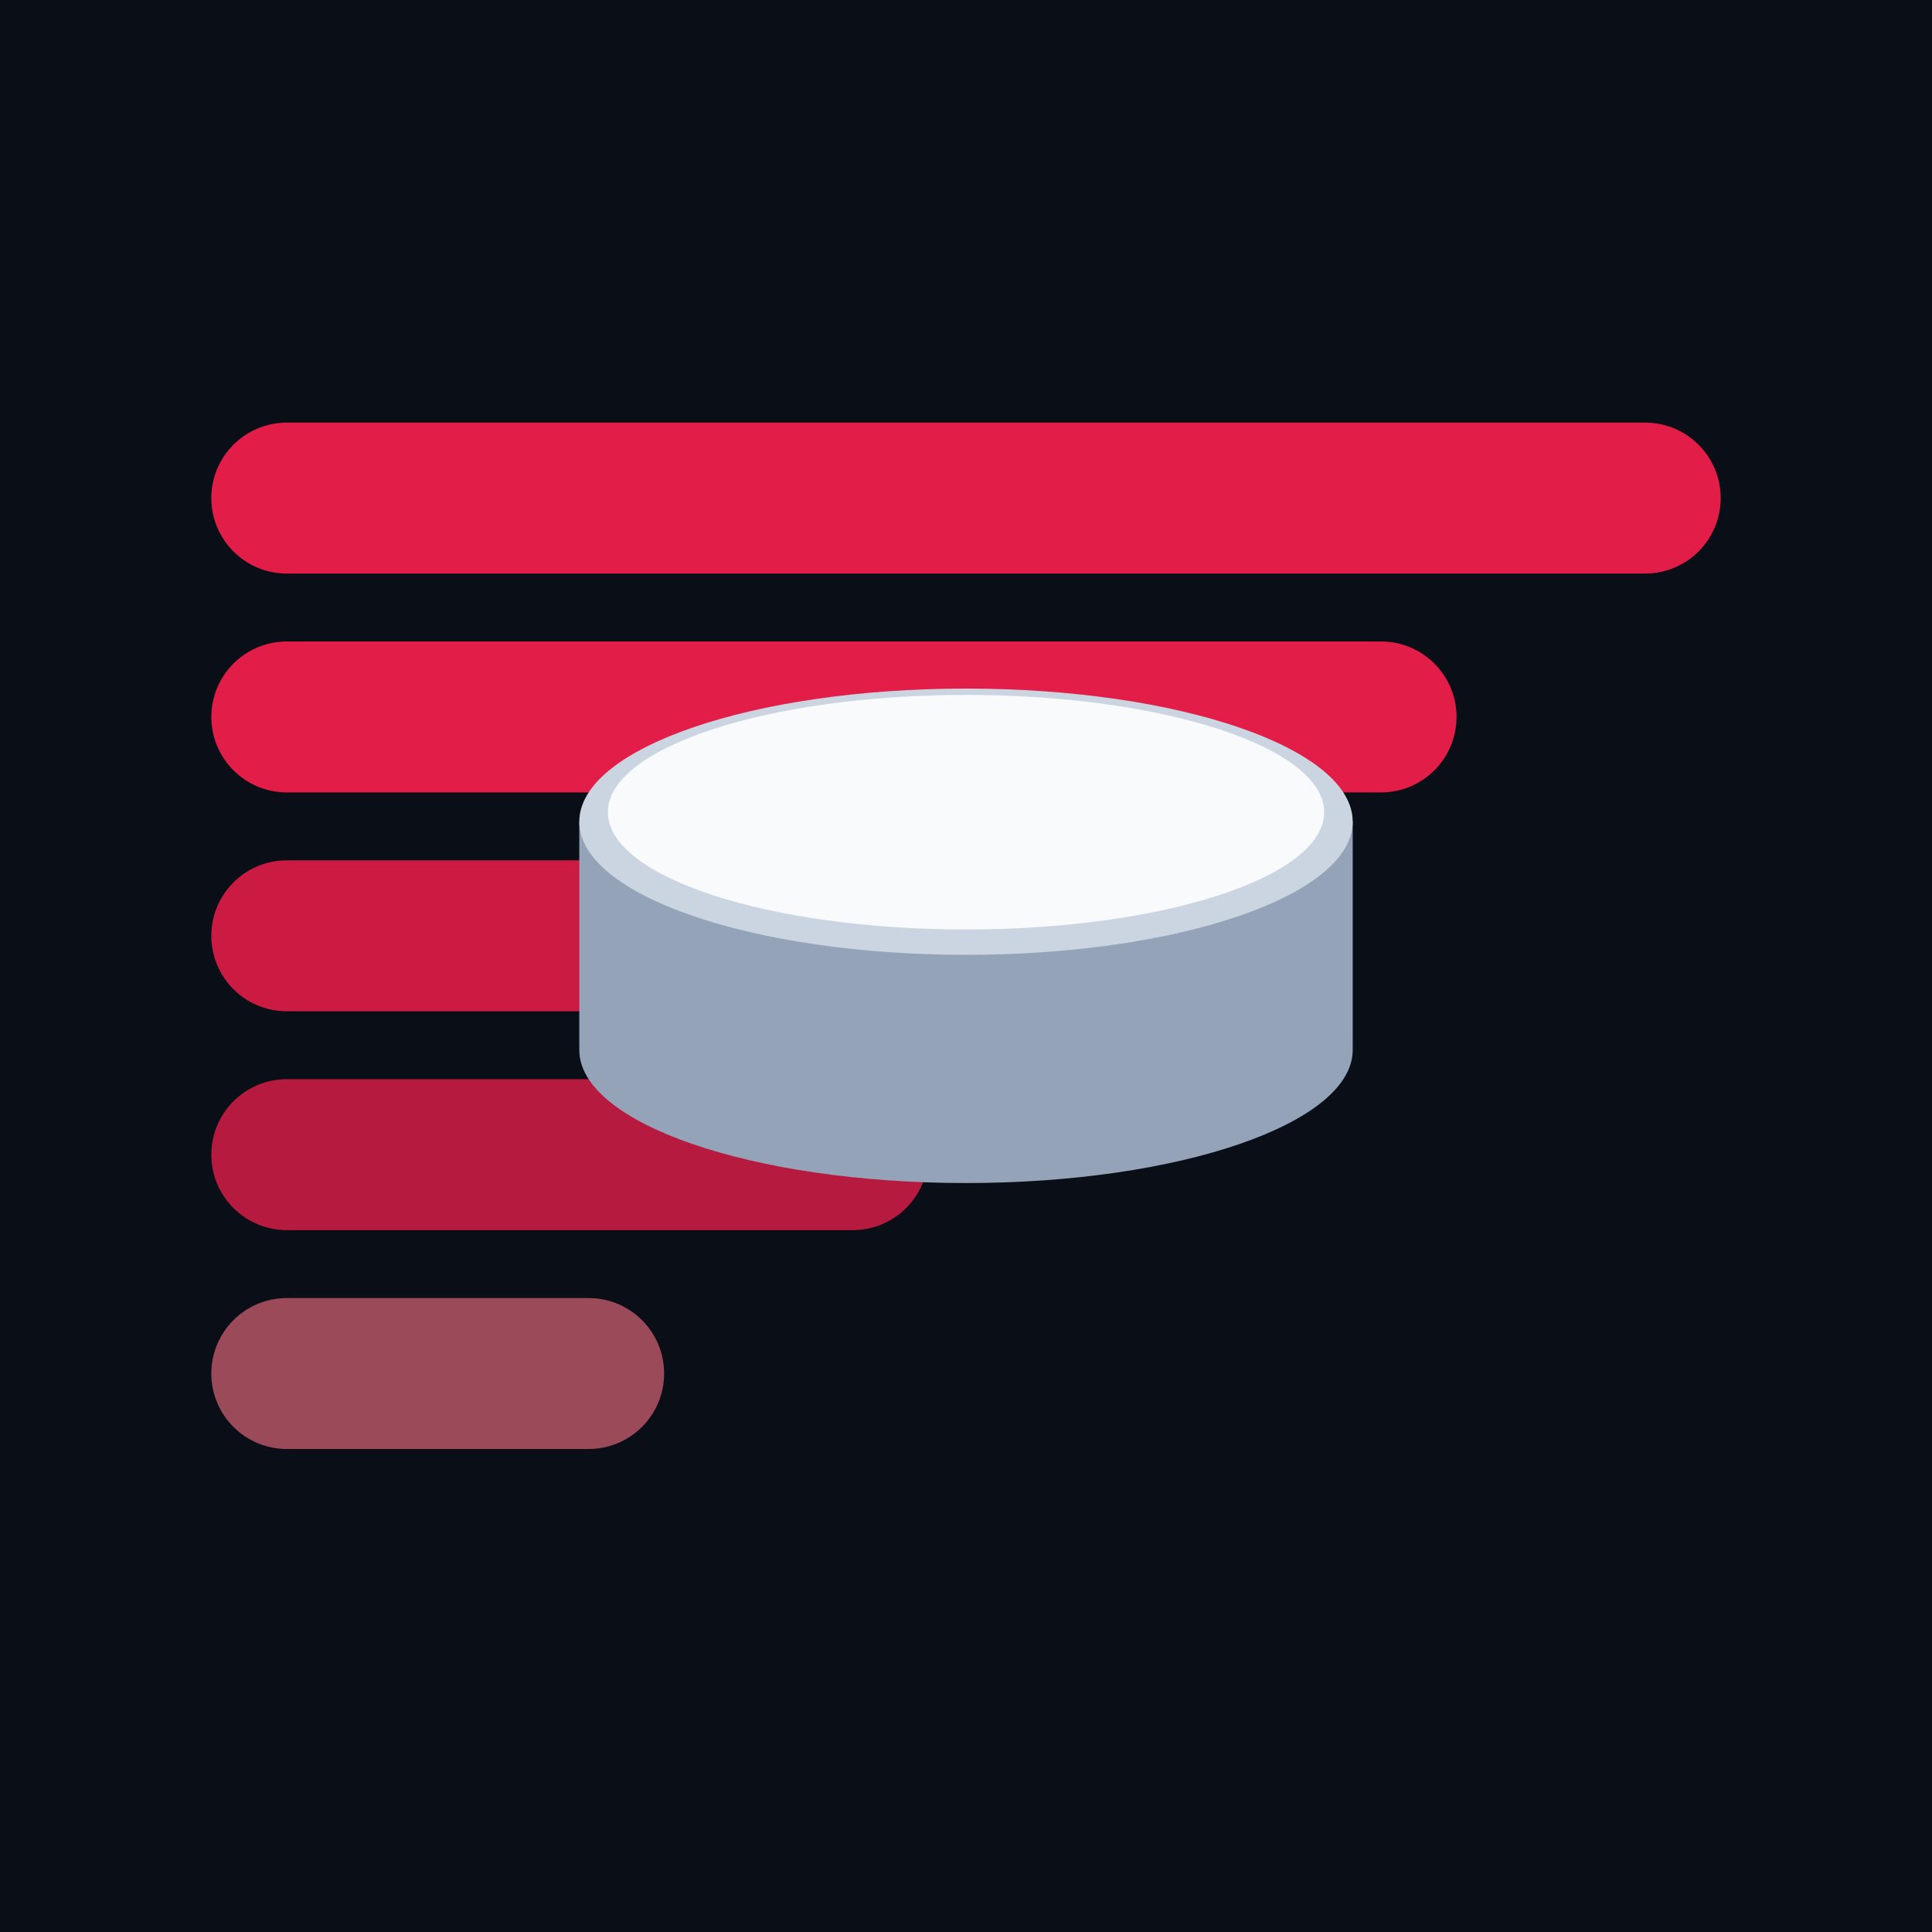
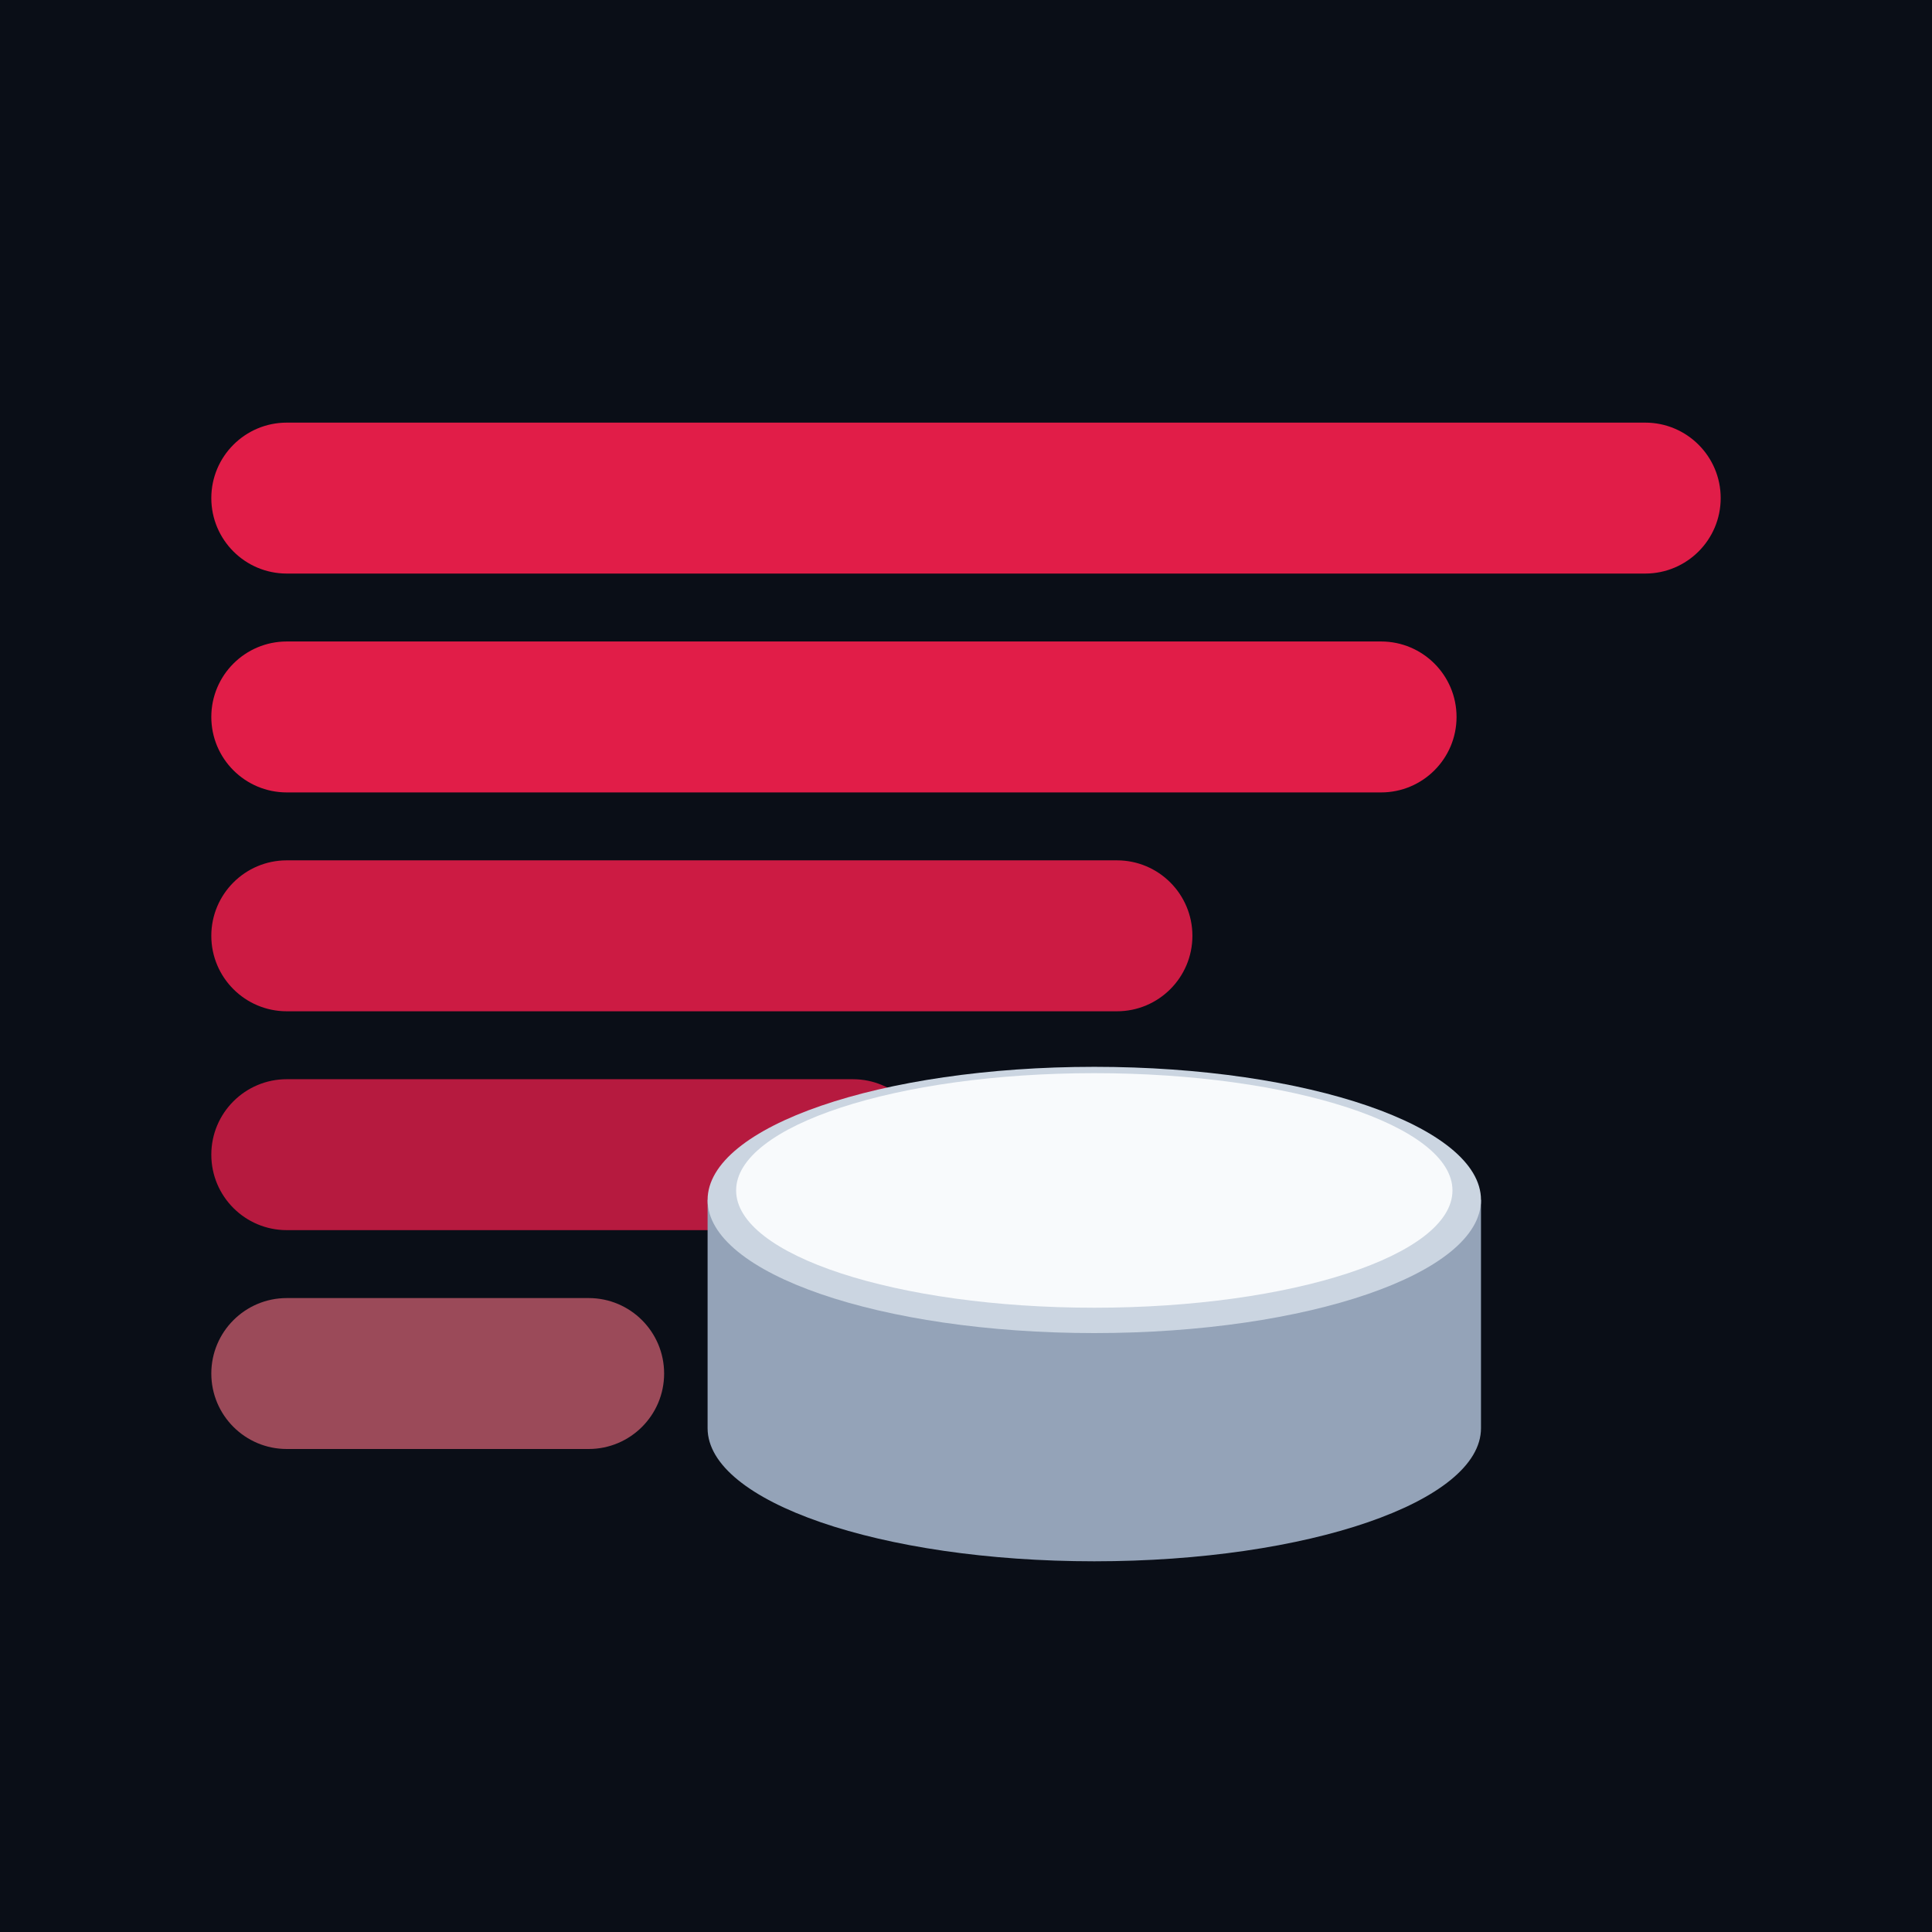
<svg xmlns="http://www.w3.org/2000/svg" viewBox="0 0 512 512" width="512" height="512">
  <rect width="512" height="512" fill="#0a0e17" />
  <g transform="translate(0 0)">
    <g>
      <rect x="56" y="112" width="400" height="40" rx="20" fill="#e11d48" opacity="1" />
      <rect x="56" y="170" width="330" height="40" rx="20" fill="#e11d48" opacity="1" />
      <rect x="56" y="228" width="260" height="40" rx="20" fill="#e11d48" opacity="0.9" />
      <rect x="56" y="286" width="190" height="40" rx="20" fill="#e11d48" opacity="0.8" />
      <rect x="56" y="344" width="120" height="40" rx="20" fill="#fb7185" opacity="0.6" />
-       <g transform="translate(256 248) scale(.84) translate(-366 -268)">
+       <g transform="translate(290 318) scale(.84) translate(-366 -232)">
        <path d="M244 232 V304 A122 42 0 0 0 488 304 V232 Z" fill="#94a3b8" />
        <ellipse cx="366" cy="232" rx="122" ry="42" fill="#cbd5e1" />
        <ellipse cx="366" cy="229" rx="113" ry="37" fill="#f8fafc" />
      </g>
    </g>
  </g>
</svg>
